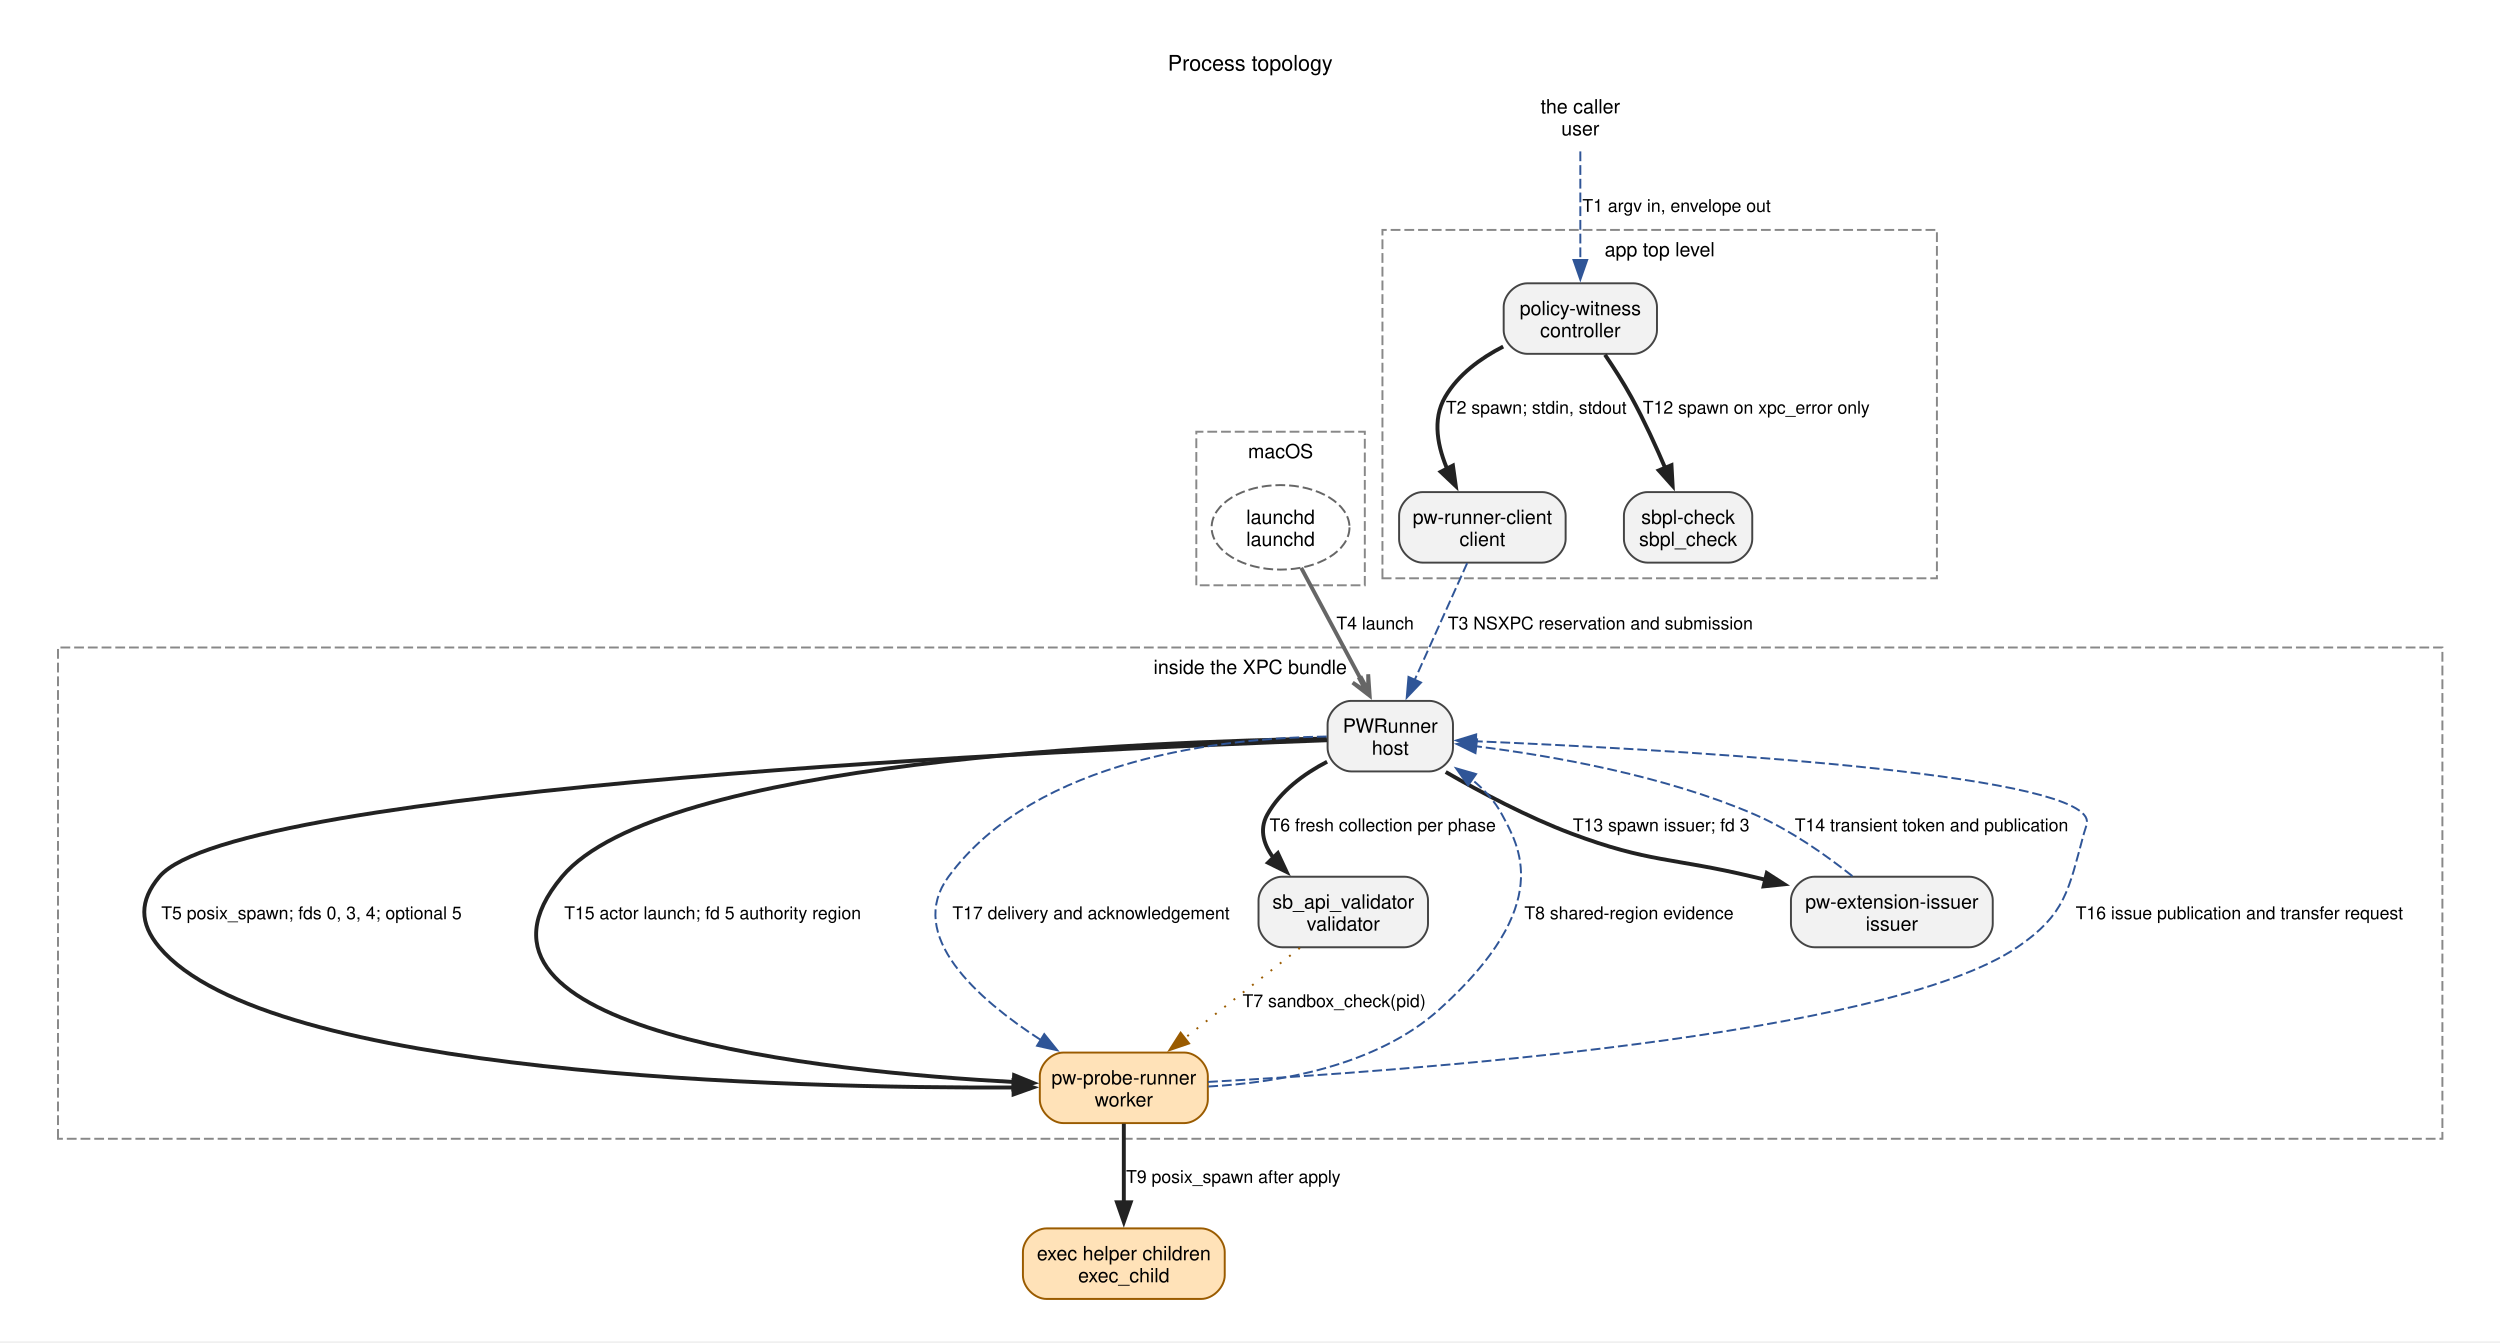
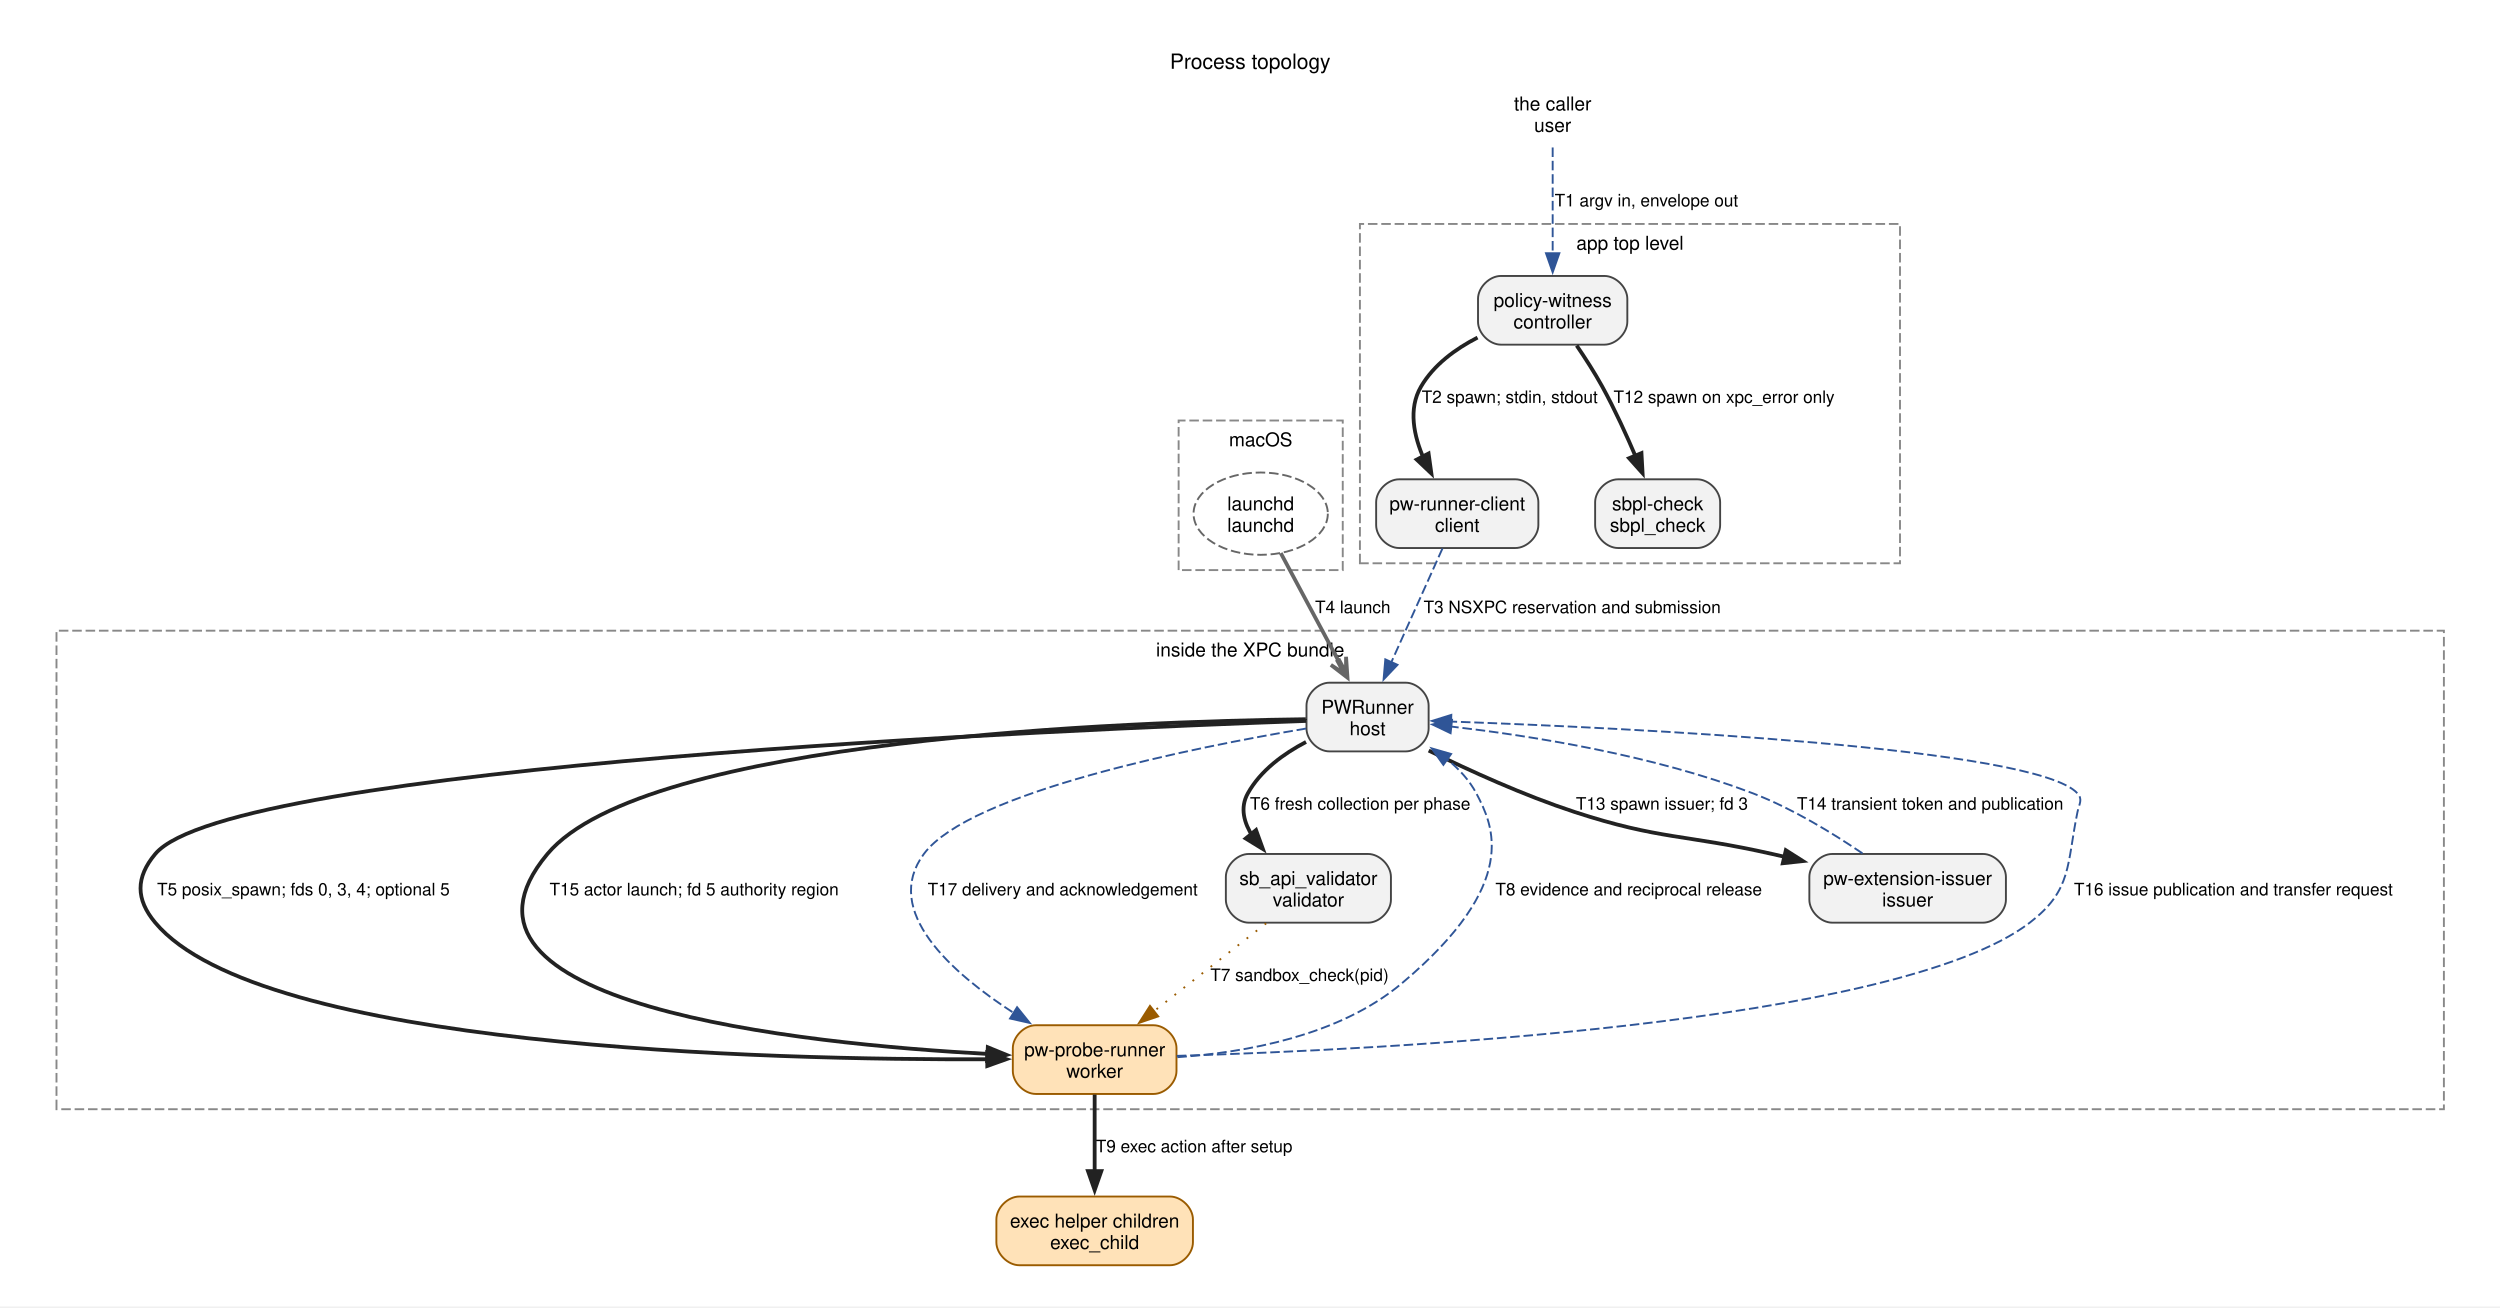
- <svg xmlns="http://www.w3.org/2000/svg" xmlns:xlink="http://www.w3.org/1999/xlink" width="1276pt" height="685pt" viewBox="0.00 0.00 1276.00 685.00">
+ <svg xmlns="http://www.w3.org/2000/svg" xmlns:xlink="http://www.w3.org/1999/xlink" width="1310pt" height="685pt" viewBox="0.00 0.00 1310.00 685.00">
  <g id="graph0" class="graph" transform="scale(1 1) rotate(0) translate(21.6 662.98)">
-     <polygon fill="white" stroke="none" points="-21.6,21.6 -21.6,-662.98 1254.6,-662.98 1254.6,21.6 -21.6,21.6" />
-     <text xml:space="preserve" text-anchor="middle" x="616.5" y="-626.93" font-family="Helvetica,sans-Serif" font-size="11.00">Process topology</text>
+     <polygon fill="white" stroke="none" points="-21.6,21.6 -21.6,-662.98 1288.6,-662.98 1288.6,21.6 -21.6,21.6" />
+     <text xml:space="preserve" text-anchor="middle" x="633.5" y="-626.93" font-family="Helvetica,sans-Serif" font-size="11.00">Process topology</text>
    <g id="clust1" class="cluster">
-       <polygon fill="white" stroke="#888888" stroke-dasharray="5,2" points="684,-367.82 684,-545.63 967,-545.63 967,-367.82 684,-367.82" />
-       <text xml:space="preserve" text-anchor="middle" x="825.5" y="-532.13" font-family="Helvetica,sans-Serif" font-size="10.00">app top level</text>
+       <polygon fill="white" stroke="#888888" stroke-dasharray="5,2" points="691,-367.82 691,-545.63 974,-545.63 974,-367.82 691,-367.82" />
+       <text xml:space="preserve" text-anchor="middle" x="832.5" y="-532.13" font-family="Helvetica,sans-Serif" font-size="10.00">app top level</text>
    </g>
    <g id="clust2" class="cluster">
-       <polygon fill="white" stroke="#888888" stroke-dasharray="5,2" points="8,-81.75 8,-332.5 1225,-332.5 1225,-81.75 8,-81.75" />
-       <text xml:space="preserve" text-anchor="middle" x="616.5" y="-319" font-family="Helvetica,sans-Serif" font-size="10.00">inside the XPC bundle</text>
+       <polygon fill="white" stroke="#888888" stroke-dasharray="5,2" points="8,-81.75 8,-332.5 1259,-332.5 1259,-81.75 8,-81.75" />
+       <text xml:space="preserve" text-anchor="middle" x="633.5" y="-319" font-family="Helvetica,sans-Serif" font-size="10.00">inside the XPC bundle</text>
    </g>
    <g id="clust3" class="cluster">
-       <polygon fill="white" stroke="#888888" stroke-dasharray="5,2" points="589,-364.25 589,-442.63 675,-442.63 675,-364.25 589,-364.25" />
-       <text xml:space="preserve" text-anchor="middle" x="632" y="-429.13" font-family="Helvetica,sans-Serif" font-size="10.00">macOS</text>
+       <polygon fill="white" stroke="#888888" stroke-dasharray="5,2" points="596,-364.25 596,-442.63 682,-442.63 682,-364.25 596,-364.25" />
+       <text xml:space="preserve" text-anchor="middle" x="639" y="-429.13" font-family="Helvetica,sans-Serif" font-size="10.00">macOS</text>
    </g>
    <g id="node1" class="node">
      <g id="a_node1">
        <a xlink:href="ARCHITECTURE.md#process-topology-nodes" xlink:title="controller: policy-witness | Rust; app top level; the caller; no; none; one run ">
-           <path fill="#f2f2f2" stroke="#444444" d="M812.12,-518.38C812.12,-518.38 757.88,-518.38 757.88,-518.38 751.88,-518.38 745.88,-512.38 745.88,-506.38 745.88,-506.38 745.88,-494.38 745.88,-494.38 745.88,-488.38 751.88,-482.38 757.88,-482.38 757.88,-482.38 812.12,-482.38 812.12,-482.38 818.12,-482.38 824.12,-488.38 824.12,-494.38 824.12,-494.38 824.12,-506.38 824.12,-506.38 824.12,-512.38 818.12,-518.38 812.12,-518.38" />
-           <text xml:space="preserve" text-anchor="middle" x="785" y="-502.13" font-family="Helvetica,sans-Serif" font-size="10.00">policy-witness</text>
-           <text xml:space="preserve" text-anchor="middle" x="785" y="-490.88" font-family="Helvetica,sans-Serif" font-size="10.00">controller</text>
+           <path fill="#f2f2f2" stroke="#444444" d="M819.12,-518.38C819.12,-518.38 764.88,-518.38 764.88,-518.38 758.88,-518.38 752.88,-512.38 752.88,-506.38 752.88,-506.38 752.88,-494.38 752.88,-494.38 752.88,-488.38 758.88,-482.38 764.88,-482.38 764.88,-482.38 819.12,-482.38 819.12,-482.38 825.12,-482.38 831.12,-488.38 831.12,-494.38 831.12,-494.38 831.12,-506.38 831.12,-506.38 831.12,-512.38 825.12,-518.38 819.12,-518.38" />
+           <text xml:space="preserve" text-anchor="middle" x="792" y="-502.13" font-family="Helvetica,sans-Serif" font-size="10.00">policy-witness</text>
+           <text xml:space="preserve" text-anchor="middle" x="792" y="-490.88" font-family="Helvetica,sans-Serif" font-size="10.00">controller</text>
        </a>
      </g>
    </g>
    <g id="node2" class="node">
      <g id="a_node2">
        <a xlink:href="ARCHITECTURE.md#process-topology-nodes" xlink:title="client: pw-runner-client | Swift; app top level; the controller; no; none; one helper per request; effect-free reservation attempts and the single execution invocation share one absolute deadline ">
-           <path fill="#f2f2f2" stroke="#444444" d="M765.5,-411.82C765.5,-411.82 704.5,-411.82 704.5,-411.82 698.5,-411.82 692.5,-405.82 692.5,-399.82 692.5,-399.82 692.5,-387.82 692.5,-387.82 692.5,-381.82 698.5,-375.82 704.5,-375.82 704.5,-375.82 765.5,-375.82 765.5,-375.82 771.5,-375.82 777.5,-381.82 777.5,-387.82 777.5,-387.82 777.5,-399.82 777.5,-399.82 777.5,-405.82 771.5,-411.82 765.5,-411.82" />
-           <text xml:space="preserve" text-anchor="middle" x="735" y="-395.57" font-family="Helvetica,sans-Serif" font-size="10.00">pw-runner-client</text>
-           <text xml:space="preserve" text-anchor="middle" x="735" y="-384.32" font-family="Helvetica,sans-Serif" font-size="10.00">client</text>
+           <path fill="#f2f2f2" stroke="#444444" d="M772.5,-411.82C772.5,-411.82 711.5,-411.82 711.5,-411.82 705.5,-411.82 699.5,-405.82 699.5,-399.82 699.5,-399.82 699.5,-387.82 699.5,-387.82 699.5,-381.82 705.5,-375.82 711.5,-375.82 711.5,-375.82 772.5,-375.82 772.5,-375.82 778.5,-375.82 784.5,-381.82 784.5,-387.82 784.5,-387.82 784.5,-399.82 784.5,-399.82 784.5,-405.82 778.5,-411.82 772.5,-411.82" />
+           <text xml:space="preserve" text-anchor="middle" x="742" y="-395.57" font-family="Helvetica,sans-Serif" font-size="10.00">pw-runner-client</text>
+           <text xml:space="preserve" text-anchor="middle" x="742" y="-384.32" font-family="Helvetica,sans-Serif" font-size="10.00">client</text>
        </a>
      </g>
    </g>
    <g id="edge2" class="edge">
      <g id="a_edge2">
        <a xlink:href="ARCHITECTURE.md#process-topology-edges" xlink:title="T2: spawn once; held request on stdin, read to EOF; versioned client capture on stdout |  ">
-           <path fill="none" stroke="#222222" stroke-width="2" d="M745.63,-486.09C734.02,-480.13 722.66,-471.79 716,-460.38 709.21,-448.75 712.2,-434.51 717.62,-422.28" />
-           <polygon fill="#222222" stroke="#222222" stroke-width="2" points="719.97,-425.36 721.44,-414.86 713.75,-422.15 719.97,-425.36" />
+           <path fill="none" stroke="#222222" stroke-width="2" d="M752.63,-486.09C741.02,-480.13 729.66,-471.79 723,-460.38 716.21,-448.75 719.2,-434.51 724.62,-422.28" />
+           <polygon fill="#222222" stroke="#222222" stroke-width="2" points="726.97,-425.36 728.44,-414.86 720.75,-422.15 726.97,-425.36" />
        </a>
      </g>
      <g id="a_edge2-label">
        <a xlink:href="ARCHITECTURE.md#process-topology-edges" xlink:title="T2 spawn; stdin, stdout">
-           <text xml:space="preserve" text-anchor="middle" x="762.5" y="-451.83" font-family="Helvetica,sans-Serif" font-size="9.00">T2 spawn; stdin, stdout</text>
+           <text xml:space="preserve" text-anchor="middle" x="769.5" y="-451.83" font-family="Helvetica,sans-Serif" font-size="9.00">T2 spawn; stdin, stdout</text>
        </a>
      </g>
    </g>
    <g id="node3" class="node">
      <g id="a_node3">
-         <a xlink:href="ARCHITECTURE.md#process-topology-nodes" xlink:title="sbpl_check: sbpl-check | Rust; app top level; the controller, only for an admitted client terminal xpc_error; no; sandbox_compile_string and params; never applies; one compile ">
-           <path fill="#f2f2f2" stroke="#444444" d="M860.75,-411.82C860.75,-411.82 819.25,-411.82 819.25,-411.82 813.25,-411.82 807.25,-405.82 807.25,-399.82 807.25,-399.82 807.25,-387.82 807.25,-387.82 807.25,-381.82 813.25,-375.82 819.25,-375.82 819.25,-375.82 860.75,-375.82 860.75,-375.82 866.75,-375.82 872.75,-381.82 872.75,-387.82 872.75,-387.82 872.75,-399.82 872.75,-399.82 872.75,-405.82 866.75,-411.82 860.75,-411.82" />
-           <text xml:space="preserve" text-anchor="middle" x="840" y="-395.57" font-family="Helvetica,sans-Serif" font-size="10.00">sbpl-check</text>
-           <text xml:space="preserve" text-anchor="middle" x="840" y="-384.32" font-family="Helvetica,sans-Serif" font-size="10.00">sbpl_check</text>
+         <a xlink:href="ARCHITECTURE.md#process-topology-nodes" xlink:title="sbpl_check: sbpl-check | Rust; app top level; the controller, only for an admitted client terminal xpc_error; no; sandbox_compile_string and params; never applies; one compile per helper process; the controller invokes a helper for the held request and one for each selected actor policy, potentially before host admission ">
+           <path fill="#f2f2f2" stroke="#444444" d="M867.75,-411.82C867.75,-411.82 826.25,-411.82 826.25,-411.82 820.25,-411.82 814.25,-405.82 814.25,-399.82 814.25,-399.82 814.25,-387.82 814.25,-387.82 814.25,-381.82 820.25,-375.82 826.25,-375.82 826.25,-375.82 867.75,-375.82 867.75,-375.82 873.75,-375.82 879.75,-381.82 879.75,-387.82 879.75,-387.82 879.75,-399.82 879.75,-399.82 879.75,-405.82 873.75,-411.82 867.75,-411.82" />
+           <text xml:space="preserve" text-anchor="middle" x="847" y="-395.57" font-family="Helvetica,sans-Serif" font-size="10.00">sbpl-check</text>
+           <text xml:space="preserve" text-anchor="middle" x="847" y="-384.32" font-family="Helvetica,sans-Serif" font-size="10.00">sbpl_check</text>
        </a>
      </g>
    </g>
    <g id="edge10" class="edge">
      <g id="a_edge10">
-         <a xlink:href="ARCHITECTURE.md#process-topology-edges" xlink:title="T12: spawn only for an admitted client terminal xpc_error; held request in; helper envelope out |  ">
-           <path fill="none" stroke="#222222" stroke-width="2" d="M797.57,-481.92C802.07,-475.33 807,-467.66 811,-460.38 817.58,-448.4 823.86,-434.62 828.88,-422.8" />
-           <polygon fill="#222222" stroke="#222222" stroke-width="2" points="831.52,-425.56 832.11,-414.98 825.05,-422.88 831.52,-425.56" />
+         <a xlink:href="ARCHITECTURE.md#process-topology-edges" xlink:title="T12: spawn only for an admitted client terminal xpc_error; held-request diagnostic plus independently associated actor-policy diagnostics; host request admission may not have occurred |  ">
+           <path fill="none" stroke="#222222" stroke-width="2" d="M804.57,-481.92C809.07,-475.33 814,-467.66 818,-460.38 824.58,-448.4 830.86,-434.62 835.88,-422.8" />
+           <polygon fill="#222222" stroke="#222222" stroke-width="2" points="838.52,-425.56 839.11,-414.98 832.05,-422.88 838.52,-425.56" />
        </a>
      </g>
      <g id="a_edge10-label">
        <a xlink:href="ARCHITECTURE.md#process-topology-edges" xlink:title="T12 spawn on xpc_error only">
-           <text xml:space="preserve" text-anchor="middle" x="874.79" y="-451.83" font-family="Helvetica,sans-Serif" font-size="9.00">T12 spawn on xpc_error only</text>
+           <text xml:space="preserve" text-anchor="middle" x="881.79" y="-451.83" font-family="Helvetica,sans-Serif" font-size="9.00">T12 spawn on xpc_error only</text>
        </a>
      </g>
    </g>
    <g id="node4" class="node">
      <g id="a_node4">
        <a xlink:href="ARCHITECTURE.md#process-topology-nodes" xlink:title="host: PWRunner | Swift; inside the XPC bundle; launchd: XPC service lookup, or a Mach service for BYOXPC; no; none, by the invariance rule; actor-form token custody copies, compares and erases bytes without a sandbox call; one reservation and at most one specimen; unused reservation expiry or abandonment retires the host; terminal reply flush delay 50 milliseconds is best effort All authorized connections share one locked reservation slot. Only the connection holding its grant can consume it, before specimen decoding. Stale expiry or disconnect cannot retire an executing owner; client loss after submission never permits replay.">
-           <path fill="#f2f2f2" stroke="#444444" d="M708,-305.25C708,-305.25 668,-305.25 668,-305.25 662,-305.25 656,-299.25 656,-293.25 656,-293.25 656,-281.25 656,-281.25 656,-275.25 662,-269.25 668,-269.25 668,-269.25 708,-269.25 708,-269.25 714,-269.25 720,-275.25 720,-281.25 720,-281.25 720,-293.25 720,-293.25 720,-299.25 714,-305.25 708,-305.25" />
-           <text xml:space="preserve" text-anchor="middle" x="688" y="-289" font-family="Helvetica,sans-Serif" font-size="10.00">PWRunner</text>
-           <text xml:space="preserve" text-anchor="middle" x="688" y="-277.75" font-family="Helvetica,sans-Serif" font-size="10.00">host</text>
+           <path fill="#f2f2f2" stroke="#444444" d="M715,-305.25C715,-305.25 675,-305.25 675,-305.25 669,-305.25 663,-299.25 663,-293.25 663,-293.25 663,-281.25 663,-281.25 663,-275.25 669,-269.25 675,-269.25 675,-269.25 715,-269.25 715,-269.25 721,-269.25 727,-275.25 727,-281.25 727,-281.25 727,-293.25 727,-293.25 727,-299.25 721,-305.25 715,-305.25" />
+           <text xml:space="preserve" text-anchor="middle" x="695" y="-289" font-family="Helvetica,sans-Serif" font-size="10.00">PWRunner</text>
+           <text xml:space="preserve" text-anchor="middle" x="695" y="-277.75" font-family="Helvetica,sans-Serif" font-size="10.00">host</text>
        </a>
      </g>
    </g>
    <g id="edge3" class="edge">
      <g id="a_edge3">
        <a xlink:href="ARCHITECTURE.md#process-topology-edges" xlink:title="T3: effect-free NSXPC reservation, then one runReservedSpecimen call and its reply |  ">
-           <path fill="none" stroke="#2f5597" stroke-dasharray="5,2" d="M727.24,-375.55C719.96,-359.35 708.95,-334.86 700.44,-315.94" />
-           <polygon fill="#2f5597" stroke="#2f5597" points="703.69,-314.61 696.39,-306.92 697.3,-317.48 703.69,-314.61" />
+           <path fill="none" stroke="#2f5597" stroke-dasharray="5,2" d="M734.24,-375.55C726.96,-359.35 715.95,-334.86 707.44,-315.94" />
+           <polygon fill="#2f5597" stroke="#2f5597" points="710.69,-314.61 703.39,-306.92 704.3,-317.48 710.69,-314.61" />
        </a>
      </g>
      <g id="a_edge3-label">
        <a xlink:href="ARCHITECTURE.md#process-topology-edges" xlink:title="T3 NSXPC reservation and submission">
-           <text xml:space="preserve" text-anchor="middle" x="795.21" y="-341.7" font-family="Helvetica,sans-Serif" font-size="9.00">T3 NSXPC reservation and submission</text>
+           <text xml:space="preserve" text-anchor="middle" x="802.21" y="-341.7" font-family="Helvetica,sans-Serif" font-size="9.00">T3 NSXPC reservation and submission</text>
        </a>
      </g>
    </g>
    <g id="node5" class="node">
      <g id="a_node5">
-         <a xlink:href="ARCHITECTURE.md#process-topology-nodes" xlink:title="worker: pw-probe-runner | C; inside the XPC bundle; the host; yes; applies the specimen policy to itself; sandbox_compile_string, params, sandbox_apply; sandbox_extension_consume and sandbox_extension_release; sandbox_extension_issue_file in an actor; one specimen in the single-worker form, or one actor of an actor-form specimen; one application (none for an unapplied actor) and all of its ordered visits; parked between visits; terminal publication exits without host permission ">
+         <a xlink:href="ARCHITECTURE.md#process-topology-nodes" xlink:title="worker: pw-probe-runner | C; inside the XPC bundle; the host; applies its supplied policy once; an unapplied actor declares setup without application; sandbox_compile_string, params, sandbox_apply; sandbox_extension_consume and sandbox_extension_release; sandbox_extension_issue_file in an actor; one specimen in the single-worker form, or one actor of an actor-form specimen; one application (none for an unapplied actor) and all of its ordered visits; parked between visits; terminal publication exits without host permission ">
          <path fill="#ffe2b8" stroke="#9a5b00" d="M582.88,-125.75C582.88,-125.75 521.12,-125.75 521.12,-125.75 515.12,-125.75 509.12,-119.75 509.12,-113.75 509.12,-113.75 509.12,-101.75 509.12,-101.75 509.12,-95.75 515.12,-89.75 521.12,-89.75 521.12,-89.75 582.88,-89.75 582.88,-89.75 588.88,-89.75 594.88,-95.75 594.88,-101.75 594.88,-101.75 594.88,-113.75 594.88,-113.75 594.88,-119.75 588.88,-125.75 582.88,-125.75" />
          <text xml:space="preserve" text-anchor="middle" x="552" y="-109.5" font-family="Helvetica,sans-Serif" font-size="10.00">pw-probe-runner</text>
          <text xml:space="preserve" text-anchor="middle" x="552" y="-98.25" font-family="Helvetica,sans-Serif" font-size="10.00">worker</text>
        </a>
      </g>
    </g>
    <g id="edge5" class="edge">
      <g id="a_edge5">
        <a xlink:href="ARCHITECTURE.md#process-topology-edges" xlink:title="T5: posix_spawn; fd 0 policy pipe, fd 3 shared region, fd 4 ready pipe; optional fd 5 transient token channel |  Policy delivery uses nonblocking writes under one absolute monotonic deadline (the worker_policy_transfer limit) beginning after spawn. Expiry closes input and enters cleanup before readiness or sentinel polling. The pipe carries no framing: the host writes the submission's byte count into the shared header before spawn, and the worker at EOF publishes the count it read and refuses a different length before compiling.">
-           <path fill="none" stroke="#222222" stroke-width="2" d="M655.69,-285.16C532.66,-280.67 98.45,-261.65 59.75,-215.5 49.47,-203.24 49.47,-191.76 59.75,-179.5 114.85,-113.78 380.91,-107.45 497.3,-107.92" />
+           <path fill="none" stroke="#222222" stroke-width="2" d="M662.75,-285.21C538.93,-280.86 98.92,-262.22 59.75,-215.5 49.47,-203.24 49.47,-191.76 59.75,-179.5 114.85,-113.78 380.91,-107.45 497.3,-107.92" />
          <polygon fill="#222222" stroke="#222222" stroke-width="2" points="495.7,-111.41 505.72,-107.97 495.74,-104.41 495.7,-111.41" />
        </a>
      </g>
      <g id="a_edge5-label">
        <a xlink:href="ARCHITECTURE.md#process-topology-edges" xlink:title="T5 posix_spawn; fds 0, 3, 4; optional 5">
          <text xml:space="preserve" text-anchor="middle" x="137.38" y="-193.82" font-family="Helvetica,sans-Serif" font-size="9.00">T5 posix_spawn; fds 0, 3, 4; optional 5</text>
        </a>
      </g>
    </g>
    <g id="edge13" class="edge">
      <g id="a_edge13">
        <a xlink:href="ARCHITECTURE.md#process-topology-edges" xlink:title="T15: actor form: posix_spawn with an empty environment, stdin policy pipe, null stdout/stderr and CLOEXEC_DEFAULT; fd 5 the actor's own authority region; activation ordinal and shared lifetime cutoff in the evidence header |  One region per actor, mapped by the host before launch and by that actor before application; a validator or another actor never maps it. Setup allowance 10,000 milliseconds; lifetime cutoff 180,000 milliseconds.">
-           <path fill="none" stroke="#222222" stroke-width="2" d="M655.53,-286C565.35,-284.55 315.17,-275.13 265.25,-215.5 199.24,-136.65 397.03,-116.01 497.4,-110.63" />
+           <path fill="none" stroke="#222222" stroke-width="2" d="M662.65,-286.11C571.53,-284.94 316.09,-276.23 265.25,-215.5 199.24,-136.65 397.03,-116.01 497.4,-110.63" />
          <polygon fill="#222222" stroke="#222222" stroke-width="2" points="496.01,-114.21 505.82,-110.21 495.66,-107.21 496.01,-114.21" />
        </a>
      </g>
      <g id="a_edge13-label">
        <a xlink:href="ARCHITECTURE.md#process-topology-edges" xlink:title="T15 actor launch; fd 5 authority region">
          <text xml:space="preserve" text-anchor="middle" x="342.12" y="-193.82" font-family="Helvetica,sans-Serif" font-size="9.00">T15 actor launch; fd 5 authority region</text>
        </a>
      </g>
    </g>
    <g id="edge15" class="edge">
      <g id="a_edge15">
-         <a xlink:href="ARCHITECTURE.md#process-topology-edges" xlink:title="T17: delivery into the recipient's assigned inbound slot; the parked recipient validates framing and its preassigned source/action/delivery before acknowledging without consuming |  The host compares accepted recipient bytes with custody before settling the delivery as usable or withdrawn. Consumption requires usable settlement. Private custody is erased at last transfer; shared teardown erasure follows confirmed quiescence.">
-           <path fill="none" stroke="#2f5597" stroke-dasharray="5,2" d="M655.54,-287.06C604.66,-286.33 507.31,-276.52 462.5,-215.5 440.55,-185.6 477.02,-153.22 509.79,-132.05" />
-           <polygon fill="#2f5597" stroke="#2f5597" points="511.39,-135.18 518.04,-126.92 507.7,-129.23 511.39,-135.18" />
+         <a xlink:href="ARCHITECTURE.md#process-topology-edges" xlink:title="T17: delivery into the recipient's assigned inbound slot; the parked recipient validates framing and its preassigned source/action/delivery before acknowledging without consuming |  Recipient framing acknowledgement precedes host byte equality and usable/failed settlement, then the source answer. Consumption requires committed, accepted, usable settlement. Private custody erases at last declared transfer use, including failed delivery; shared teardown erasure requires a reaped or never-launched owner.">
+           <path fill="none" stroke="#2f5597" stroke-dasharray="5,2" d="M662.74,-281.22C604.72,-271.45 486.55,-247.96 462.5,-215.5 440.42,-185.7 476.91,-153.29 509.73,-132.1" />
+           <polygon fill="#2f5597" stroke="#2f5597" points="511.35,-135.21 517.99,-126.96 507.65,-129.27 511.35,-135.21" />
        </a>
      </g>
      <g id="a_edge15-label">
        <a xlink:href="ARCHITECTURE.md#process-topology-edges" xlink:title="T17 delivery and acknowledgement">
          <text xml:space="preserve" text-anchor="middle" x="535.25" y="-193.82" font-family="Helvetica,sans-Serif" font-size="9.00">T17 delivery and acknowledgement</text>
        </a>
      </g>
    </g>
    <g id="node6" class="node">
      <g id="a_node6">
        <a xlink:href="ARCHITECTURE.md#process-topology-nodes" xlink:title="validator: sb_api_validator | C; inside the XPC bundle; the host at each eligible phase arrival; no; sandbox_check; one phase collection ">
          <path fill="#f2f2f2" stroke="#444444" d="M695.25,-215.5C695.25,-215.5 632.75,-215.5 632.75,-215.5 626.75,-215.5 620.75,-209.5 620.75,-203.5 620.75,-203.5 620.75,-191.5 620.75,-191.5 620.75,-185.5 626.75,-179.5 632.75,-179.5 632.75,-179.5 695.25,-179.5 695.25,-179.5 701.25,-179.5 707.25,-185.5 707.25,-191.5 707.25,-191.5 707.25,-203.5 707.25,-203.5 707.25,-209.5 701.25,-215.5 695.25,-215.5" />
          <text xml:space="preserve" text-anchor="middle" x="664" y="-199.25" font-family="Helvetica,sans-Serif" font-size="10.00">sb_api_validator</text>
          <text xml:space="preserve" text-anchor="middle" x="664" y="-188" font-family="Helvetica,sans-Serif" font-size="10.00">validator</text>
        </a>
      </g>
    </g>
    <g id="edge6" class="edge">
      <g id="a_edge6">
        <a xlink:href="ARCHITECTURE.md#process-topology-edges" xlink:title="T6: fresh posix_spawn --batch &lt;pid&gt; per eligible phase; bundle-local default or explicit override; bounded NDJSON |  ">
-           <path fill="none" stroke="#222222" stroke-width="2" d="M655.75,-274.19C643.97,-268.03 631.92,-259.25 625.25,-247.25 620.76,-239.17 623.59,-231.04 629.36,-223.81" />
-           <polygon fill="#222222" stroke="#222222" stroke-width="2" points="630.61,-227.54 635.1,-217.94 625.6,-222.64 630.61,-227.54" />
+           <path fill="none" stroke="#222222" stroke-width="2" d="M662.75,-274.19C650.97,-268.03 638.92,-259.25 632.25,-247.25 628.04,-239.68 630.22,-231.71 634.97,-224.45" />
+           <polygon fill="#222222" stroke="#222222" stroke-width="2" points="636.56,-228.04 640.17,-218.08 631.14,-223.61 636.56,-228.04" />
        </a>
      </g>
      <g id="a_edge6-label">
        <a xlink:href="ARCHITECTURE.md#process-topology-edges" xlink:title="T6 fresh collection per phase">
-           <text xml:space="preserve" text-anchor="middle" x="684.12" y="-238.7" font-family="Helvetica,sans-Serif" font-size="9.00">T6 fresh collection per phase</text>
+           <text xml:space="preserve" text-anchor="middle" x="691.12" y="-238.7" font-family="Helvetica,sans-Serif" font-size="9.00">T6 fresh collection per phase</text>
        </a>
      </g>
    </g>
    <g id="node7" class="node">
      <g id="a_node7">
        <a xlink:href="ARCHITECTURE.md#process-topology-nodes" xlink:title="issuer: pw-extension-issuer | inside the XPC bundle; one declaration before worker creation; confirmed clean reap required for delivery; C; the host; outside the specimen policy; ordinary process authority; sandbox_extension_issue_file ">
-           <path fill="#f2f2f2" stroke="#444444" d="M983.5,-215.5C983.5,-215.5 904.5,-215.5 904.5,-215.5 898.5,-215.5 892.5,-209.5 892.5,-203.5 892.5,-203.5 892.5,-191.5 892.5,-191.5 892.5,-185.5 898.5,-179.5 904.5,-179.5 904.5,-179.5 983.5,-179.5 983.5,-179.5 989.5,-179.5 995.5,-185.5 995.5,-191.5 995.5,-191.5 995.5,-203.5 995.5,-203.5 995.5,-209.5 989.5,-215.5 983.5,-215.5" />
-           <text xml:space="preserve" text-anchor="middle" x="944" y="-199.25" font-family="Helvetica,sans-Serif" font-size="10.00">pw-extension-issuer</text>
-           <text xml:space="preserve" text-anchor="middle" x="944" y="-188" font-family="Helvetica,sans-Serif" font-size="10.00">issuer</text>
+           <path fill="#f2f2f2" stroke="#444444" d="M1017.5,-215.5C1017.5,-215.5 938.5,-215.5 938.5,-215.5 932.5,-215.5 926.5,-209.5 926.5,-203.5 926.5,-203.5 926.5,-191.5 926.5,-191.5 926.5,-185.5 932.5,-179.5 938.5,-179.5 938.5,-179.5 1017.5,-179.5 1017.5,-179.5 1023.5,-179.5 1029.5,-185.5 1029.5,-191.5 1029.5,-191.5 1029.5,-203.5 1029.5,-203.5 1029.5,-209.5 1023.5,-215.5 1017.5,-215.5" />
+           <text xml:space="preserve" text-anchor="middle" x="978" y="-199.25" font-family="Helvetica,sans-Serif" font-size="10.00">pw-extension-issuer</text>
+           <text xml:space="preserve" text-anchor="middle" x="978" y="-188" font-family="Helvetica,sans-Serif" font-size="10.00">issuer</text>
        </a>
      </g>
    </g>
    <g id="edge11" class="edge">
      <g id="a_edge11">
-         <a xlink:href="ARCHITECTURE.md#process-topology-edges" xlink:title="T13: fresh ordinary-authority issuer; fd 3 token mapping, stdio /dev/null, empty environment |  Issuer wait 5,000 milliseconds; cleanup may overrun. Missing capability refuses extension specimens.">
-           <path fill="none" stroke="#222222" stroke-width="2" d="M716.29,-268.95C734.18,-258.62 758.07,-245.92 780.5,-237.5 820.06,-222.64 831.9,-225.31 873,-215.5 875.6,-214.88 878.25,-214.25 880.94,-213.61" />
-           <polygon fill="#222222" stroke="#222222" stroke-width="2" points="880.19,-217.38 889.1,-211.65 878.56,-210.57 880.19,-217.38" />
+         <a xlink:href="ARCHITECTURE.md#process-topology-edges" xlink:title="T13: fresh ordinary-authority issuer; fd 3 token mapping, stdio /dev/null, empty environment |  Declaration form only: issuer wait 5,000 milliseconds; cleanup may overrun. Missing capability refuses declaration-form extension specimens.">
+           <path fill="none" stroke="#222222" stroke-width="2" d="M727.04,-269.68C748.28,-259.24 777,-246.16 803.5,-237.5 848.2,-222.89 861.13,-225.87 907,-215.5 909.61,-214.91 912.27,-214.3 914.95,-213.68" />
+           <polygon fill="#222222" stroke="#222222" stroke-width="2" points="914.18,-217.46 923.13,-211.78 912.59,-210.64 914.18,-217.46" />
        </a>
      </g>
      <g id="a_edge11-label">
        <a xlink:href="ARCHITECTURE.md#process-topology-edges" xlink:title="T13 spawn issuer; fd 3">
-           <text xml:space="preserve" text-anchor="middle" x="826.25" y="-238.7" font-family="Helvetica,sans-Serif" font-size="9.00">T13 spawn issuer; fd 3</text>
+           <text xml:space="preserve" text-anchor="middle" x="849.25" y="-238.7" font-family="Helvetica,sans-Serif" font-size="9.00">T13 spawn issuer; fd 3</text>
        </a>
      </g>
    </g>
    <g id="edge8" class="edge">
      <g id="a_edge8">
-         <a xlink:href="ARCHITECTURE.md#process-topology-edges" xlink:title="T8: immutable phase arrivals, acknowledgements and completions; numbered releases before actions; separate native call markers/results and fresh-read syscall observations |  ">
-           <path fill="none" stroke="#2f5597" stroke-dasharray="5,2" d="M595.1,-108.41C630.84,-110.4 680.83,-118.79 713,-147.75 772.64,-201.44 753.36,-231.4 745,-247.25 741.35,-254.16 735.87,-260.08 729.72,-265.07" />
-           <polygon fill="#2f5597" stroke="#2f5597" points="727.73,-262.19 721.61,-270.83 731.78,-267.89 727.73,-262.19" />
+         <a xlink:href="ARCHITECTURE.md#process-topology-edges" xlink:title="T8: shared-region worker arrivals, acknowledgements, completions and native observations; reciprocal host numbered releases hold requested actions |  ">
+           <path fill="none" stroke="#2f5597" stroke-dasharray="5,2" d="M595.32,-109.01C630.71,-111.42 680.09,-120.08 713,-147.75 775.39,-200.22 760.89,-230.39 752,-247.25 748.35,-254.16 742.87,-260.08 736.72,-265.07" />
+           <polygon fill="#2f5597" stroke="#2f5597" points="734.73,-262.19 728.61,-270.83 738.78,-267.89 734.73,-262.19" />
        </a>
      </g>
      <g id="a_edge8-label">
-         <a xlink:href="ARCHITECTURE.md#process-topology-edges" xlink:title="T8 shared-region evidence">
-           <text xml:space="preserve" text-anchor="middle" x="809.83" y="-193.82" font-family="Helvetica,sans-Serif" font-size="9.00">T8 shared-region evidence</text>
+         <a xlink:href="ARCHITECTURE.md#process-topology-edges" xlink:title="T8 evidence and reciprocal release">
+           <text xml:space="preserve" text-anchor="middle" x="831.84" y="-193.82" font-family="Helvetica,sans-Serif" font-size="9.00">T8 evidence and reciprocal release</text>
        </a>
      </g>
    </g>
    <g id="edge14" class="edge">
      <g id="a_edge14">
-         <a xlink:href="ARCHITECTURE.md#process-topology-edges" xlink:title="T16: one-shot outbound publication per admitted issue and a distinct request/answer cell per transfer; the host owns published outbound bytes until copying or rejection and erasure |  Exchange allowance 5,000 milliseconds on each side; expiry is a transport status, never a native result. A later operation cannot reuse the expired operation's payload or answer cell.">
-           <path fill="none" stroke="#2f5597" stroke-dasharray="5,2" d="M595.01,-110.77C695.25,-116.21 941.01,-133.94 1008,-179.5 1032.71,-196.3 1034.17,-208.66 1042,-237.5 1043.14,-241.68 1044.89,-244.02 1042,-247.25 1021.62,-270 821.74,-280.87 731.64,-284.64" />
-           <polygon fill="#2f5597" stroke="#2f5597" points="731.56,-281.14 721.71,-285.04 731.84,-288.14 731.56,-281.14" />
+         <a xlink:href="ARCHITECTURE.md#process-topology-edges" xlink:title="T16: one-shot outbound publication per admitted issue and a distinct request/answer cell per transfer; the host owns published outbound bytes until copying or rejection and erasure |  Exchange allowance 5,000 milliseconds on each side; expiry is a transport status, never a native result. A later operation cannot reuse the expired operation's payload or answer cell. Host answer and completed source action are separate observations; a source timeout can still complete its phase.">
+           <path fill="none" stroke="#2f5597" stroke-dasharray="5,2" d="M595.04,-109.7C701.25,-112.85 972.23,-126.06 1042,-179.5 1064.28,-196.57 1061.33,-210.01 1067,-237.5 1067.88,-241.74 1069.9,-244.03 1067,-247.25 1045.35,-271.28 832.1,-281.53 738.58,-284.89" />
+           <polygon fill="#2f5597" stroke="#2f5597" points="738.64,-281.39 728.77,-285.23 738.89,-288.38 738.64,-281.39" />
        </a>
      </g>
      <g id="a_edge14-label">
        <a xlink:href="ARCHITECTURE.md#process-topology-edges" xlink:title="T16 issue publication and transfer request">
-           <text xml:space="preserve" text-anchor="middle" x="1121.37" y="-193.82" font-family="Helvetica,sans-Serif" font-size="9.00">T16 issue publication and transfer request</text>
+           <text xml:space="preserve" text-anchor="middle" x="1148.69" y="-193.82" font-family="Helvetica,sans-Serif" font-size="9.00">T16 issue publication and transfer request</text>
        </a>
      </g>
    </g>
    <g id="node10" class="node">
      <g id="a_node10">
        <a xlink:href="ARCHITECTURE.md#process-topology-nodes" xlink:title="exec_child: exec helper children | caller-supplied; the caller's path; the worker; inherit the worker's sandbox; none of PolicyWitness's; the worker bounds collection and leader reap; ordinary completion and worker death can leave same-group descendants alive; escaped descendants are not contained ">
          <path fill="#ffe2b8" stroke="#9a5b00" d="M591.5,-36C591.5,-36 512.5,-36 512.5,-36 506.5,-36 500.5,-30 500.5,-24 500.5,-24 500.5,-12 500.5,-12 500.5,-6 506.5,0 512.5,0 512.5,0 591.5,0 591.5,0 597.5,0 603.5,-6 603.5,-12 603.5,-12 603.5,-24 603.5,-24 603.5,-30 597.5,-36 591.5,-36" />
          <text xml:space="preserve" text-anchor="middle" x="552" y="-19.75" font-family="Helvetica,sans-Serif" font-size="10.00">exec helper children</text>
          <text xml:space="preserve" text-anchor="middle" x="552" y="-8.5" font-family="Helvetica,sans-Serif" font-size="10.00">exec_child</text>
        </a>
      </g>
    </g>
    <g id="edge9" class="edge">
      <g id="a_edge9">
-         <a xlink:href="ARCHITECTURE.md#process-topology-edges" xlink:title="T9: posix_spawn after apply; stdout and stderr pipes into bounded slot buffers |  ">
+         <a xlink:href="ARCHITECTURE.md#process-topology-edges" xlink:title="T9: posix_spawn inside an exec action after setup (after apply when supplied); stdout/stderr pipes into bounded slot buffers; excluded for authority-participating actors |  ">
          <path fill="none" stroke="#222222" stroke-width="2" d="M552,-89.41C552,-77.52 552,-61.45 552,-47.66" />
          <polygon fill="#222222" stroke="#222222" stroke-width="2" points="555.5,-49.33 552,-39.33 548.5,-49.33 555.5,-49.33" />
        </a>
      </g>
      <g id="a_edge9-label">
-         <a xlink:href="ARCHITECTURE.md#process-topology-edges" xlink:title="T9 posix_spawn after apply">
-           <text xml:space="preserve" text-anchor="middle" x="607.88" y="-59.2" font-family="Helvetica,sans-Serif" font-size="9.00">T9 posix_spawn after apply</text>
+         <a xlink:href="ARCHITECTURE.md#process-topology-edges" xlink:title="T9 exec action after setup">
+           <text xml:space="preserve" text-anchor="middle" x="604.12" y="-59.2" font-family="Helvetica,sans-Serif" font-size="9.00">T9 exec action after setup</text>
        </a>
      </g>
    </g>
    <g id="edge7" class="edge">
      <g id="a_edge7">
        <a xlink:href="ARCHITECTURE.md#process-topology-edges" xlink:title="T7: sandbox_check against the worker PID, with SANDBOX_CHECK_NO_REPORT |  ">
          <path fill="none" stroke="#9a5b00" stroke-dasharray="1,5" d="M641.87,-179.16C625.08,-166 601.77,-147.74 583.09,-133.11" />
          <polygon fill="#9a5b00" stroke="#9a5b00" points="585.3,-130.4 575.27,-126.98 580.99,-135.91 585.3,-130.4" />
        </a>
      </g>
      <g id="a_edge7-label">
        <a xlink:href="ARCHITECTURE.md#process-topology-edges" xlink:title="T7 sandbox_check(pid)">
          <text xml:space="preserve" text-anchor="middle" x="659.36" y="-148.95" font-family="Helvetica,sans-Serif" font-size="9.00">T7 sandbox_check(pid)</text>
        </a>
      </g>
    </g>
    <g id="edge12" class="edge">
      <g id="a_edge12">
        <a xlink:href="ARCHITECTURE.md#process-topology-edges" xlink:title="T14: native issuance publication and bounded transient token bytes; host owns cleanup and delivery eligibility |  Token storage 16,384 bytes; raw bytes never enter reply fields.">
-           <path fill="none" stroke="#2f5597" stroke-dasharray="5,2" d="M923.87,-215.8C910.54,-226.4 892.22,-239.39 874,-247.25 827.74,-267.22 770.49,-277.24 731.82,-282.08" />
-           <polygon fill="#2f5597" stroke="#2f5597" points="731.47,-278.59 721.95,-283.24 732.29,-285.55 731.47,-278.59" />
+           <path fill="none" stroke="#2f5597" stroke-dasharray="5,2" d="M954.34,-215.8C938.77,-226.39 917.53,-239.37 897,-247.25 844.68,-267.32 780.63,-277.44 738.87,-282.26" />
+           <polygon fill="#2f5597" stroke="#2f5597" points="738.51,-278.78 728.95,-283.35 739.27,-285.74 738.51,-278.78" />
        </a>
      </g>
      <g id="a_edge12-label">
        <a xlink:href="ARCHITECTURE.md#process-topology-edges" xlink:title="T14 transient token and publication">
-           <text xml:space="preserve" text-anchor="middle" x="964.25" y="-238.7" font-family="Helvetica,sans-Serif" font-size="9.00">T14 transient token and publication</text>
+           <text xml:space="preserve" text-anchor="middle" x="989.8" y="-238.7" font-family="Helvetica,sans-Serif" font-size="9.00">T14 transient token and publication</text>
        </a>
      </g>
    </g>
    <g id="node8" class="node">
      <g id="a_node8">
        <a xlink:href="ARCHITECTURE.md#process-topology-nodes" xlink:title="launchd: launchd | OS; system; no; none ">
-           <ellipse fill="none" stroke="#666666" stroke-dasharray="5,2" cx="632" cy="-393.82" rx="35.18" ry="21.57" />
-           <text xml:space="preserve" text-anchor="middle" x="632" y="-395.57" font-family="Helvetica,sans-Serif" font-size="10.00">launchd</text>
-           <text xml:space="preserve" text-anchor="middle" x="632" y="-384.32" font-family="Helvetica,sans-Serif" font-size="10.00">launchd</text>
+           <ellipse fill="none" stroke="#666666" stroke-dasharray="5,2" cx="639" cy="-393.82" rx="35.18" ry="21.57" />
+           <text xml:space="preserve" text-anchor="middle" x="639" y="-395.57" font-family="Helvetica,sans-Serif" font-size="10.00">launchd</text>
+           <text xml:space="preserve" text-anchor="middle" x="639" y="-384.32" font-family="Helvetica,sans-Serif" font-size="10.00">launchd</text>
        </a>
      </g>
    </g>
    <g id="edge4" class="edge">
      <g id="a_edge4">
        <a xlink:href="ARCHITECTURE.md#process-topology-edges" xlink:title="T4: start on XPC lookup, or as a Mach service (BYOXPC) |  ">
-           <path fill="none" stroke="#666666" stroke-width="2" d="M642.53,-373.15C651.26,-356.85 663.76,-333.52 673.44,-315.43" />
-           <polygon fill="#666666" stroke="#666666" stroke-width="2" points="677.48,-307.89 676.73,-318.83 676.71,-310.39 673.2,-316.94 672.76,-316.71 672.32,-316.47 675.83,-309.92 668.79,-314.58 677.48,-307.89" />
+           <path fill="none" stroke="#666666" stroke-width="2" d="M649.53,-373.15C658.26,-356.85 670.76,-333.52 680.44,-315.43" />
+           <polygon fill="#666666" stroke="#666666" stroke-width="2" points="684.48,-307.89 683.73,-318.83 683.71,-310.39 680.2,-316.94 679.76,-316.71 679.32,-316.47 682.83,-309.92 675.79,-314.58 684.48,-307.89" />
        </a>
      </g>
      <g id="a_edge4-label">
        <a xlink:href="ARCHITECTURE.md#process-topology-edges" xlink:title="T4 launch">
-           <text xml:space="preserve" text-anchor="middle" x="680.25" y="-341.7" font-family="Helvetica,sans-Serif" font-size="9.00">T4 launch</text>
+           <text xml:space="preserve" text-anchor="middle" x="687.25" y="-341.7" font-family="Helvetica,sans-Serif" font-size="9.00">T4 launch</text>
        </a>
      </g>
    </g>
    <g id="node9" class="node">
      <g id="a_node9">
        <a xlink:href="ARCHITECTURE.md#process-topology-nodes" xlink:title="user: the caller | a shell or a harness; owns the request file and reads the envelope ">
-           <text xml:space="preserve" text-anchor="middle" x="785" y="-605.13" font-family="Helvetica,sans-Serif" font-size="10.00">the caller</text>
-           <text xml:space="preserve" text-anchor="middle" x="785" y="-593.88" font-family="Helvetica,sans-Serif" font-size="10.00">user</text>
+           <text xml:space="preserve" text-anchor="middle" x="792" y="-605.13" font-family="Helvetica,sans-Serif" font-size="10.00">the caller</text>
+           <text xml:space="preserve" text-anchor="middle" x="792" y="-593.88" font-family="Helvetica,sans-Serif" font-size="10.00">user</text>
        </a>
      </g>
    </g>
    <g id="edge1" class="edge">
      <g id="a_edge1">
        <a xlink:href="ARCHITECTURE.md#process-topology-edges" xlink:title="T1: argv in; one JSON envelope on stdout |  ">
-           <path fill="none" stroke="#2f5597" stroke-dasharray="5,2" d="M785,-585.71C785,-570.61 785,-548.05 785,-530.07" />
-           <polygon fill="#2f5597" stroke="#2f5597" points="788.5,-530.28 785,-520.28 781.5,-530.28 788.5,-530.28" />
+           <path fill="none" stroke="#2f5597" stroke-dasharray="5,2" d="M792,-585.71C792,-570.61 792,-548.05 792,-530.07" />
+           <polygon fill="#2f5597" stroke="#2f5597" points="795.5,-530.28 792,-520.28 788.5,-530.28 795.5,-530.28" />
        </a>
      </g>
      <g id="a_edge1-label">
        <a xlink:href="ARCHITECTURE.md#process-topology-edges" xlink:title="T1 argv in, envelope out">
-           <text xml:space="preserve" text-anchor="middle" x="834.12" y="-554.83" font-family="Helvetica,sans-Serif" font-size="9.00">T1 argv in, envelope out</text>
+           <text xml:space="preserve" text-anchor="middle" x="841.12" y="-554.83" font-family="Helvetica,sans-Serif" font-size="9.00">T1 argv in, envelope out</text>
        </a>
      </g>
    </g>
  </g>
</svg>
